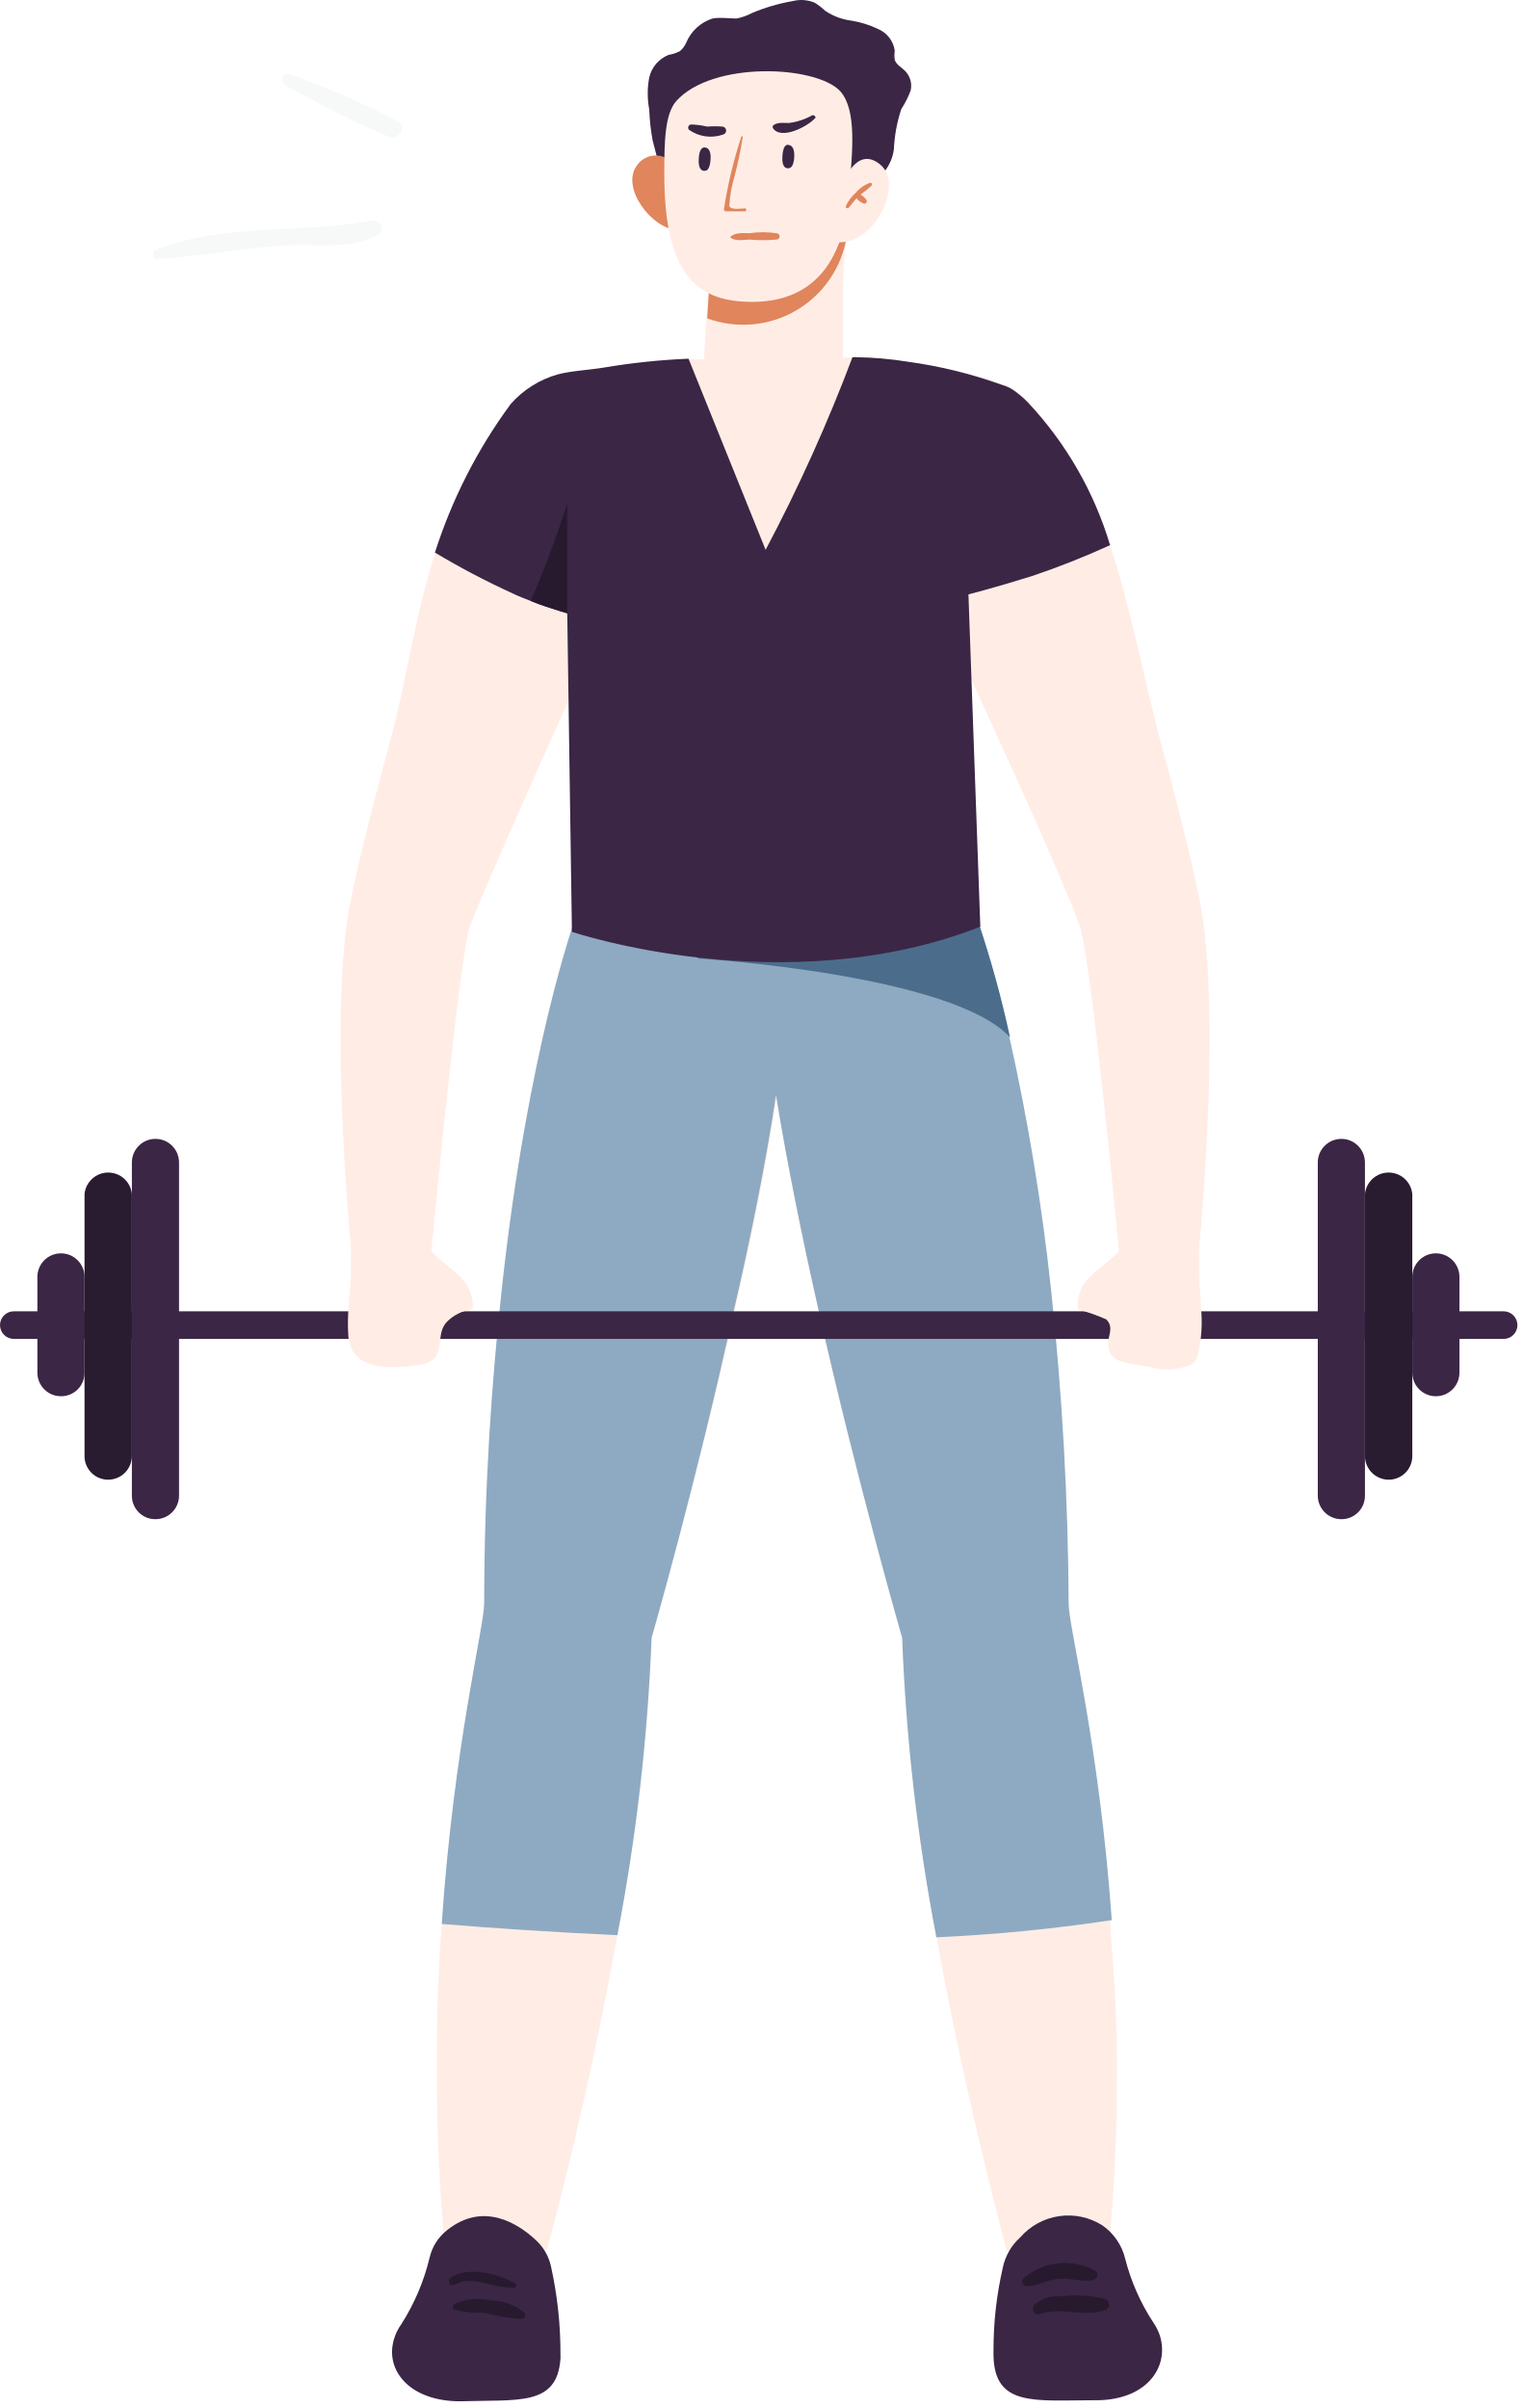
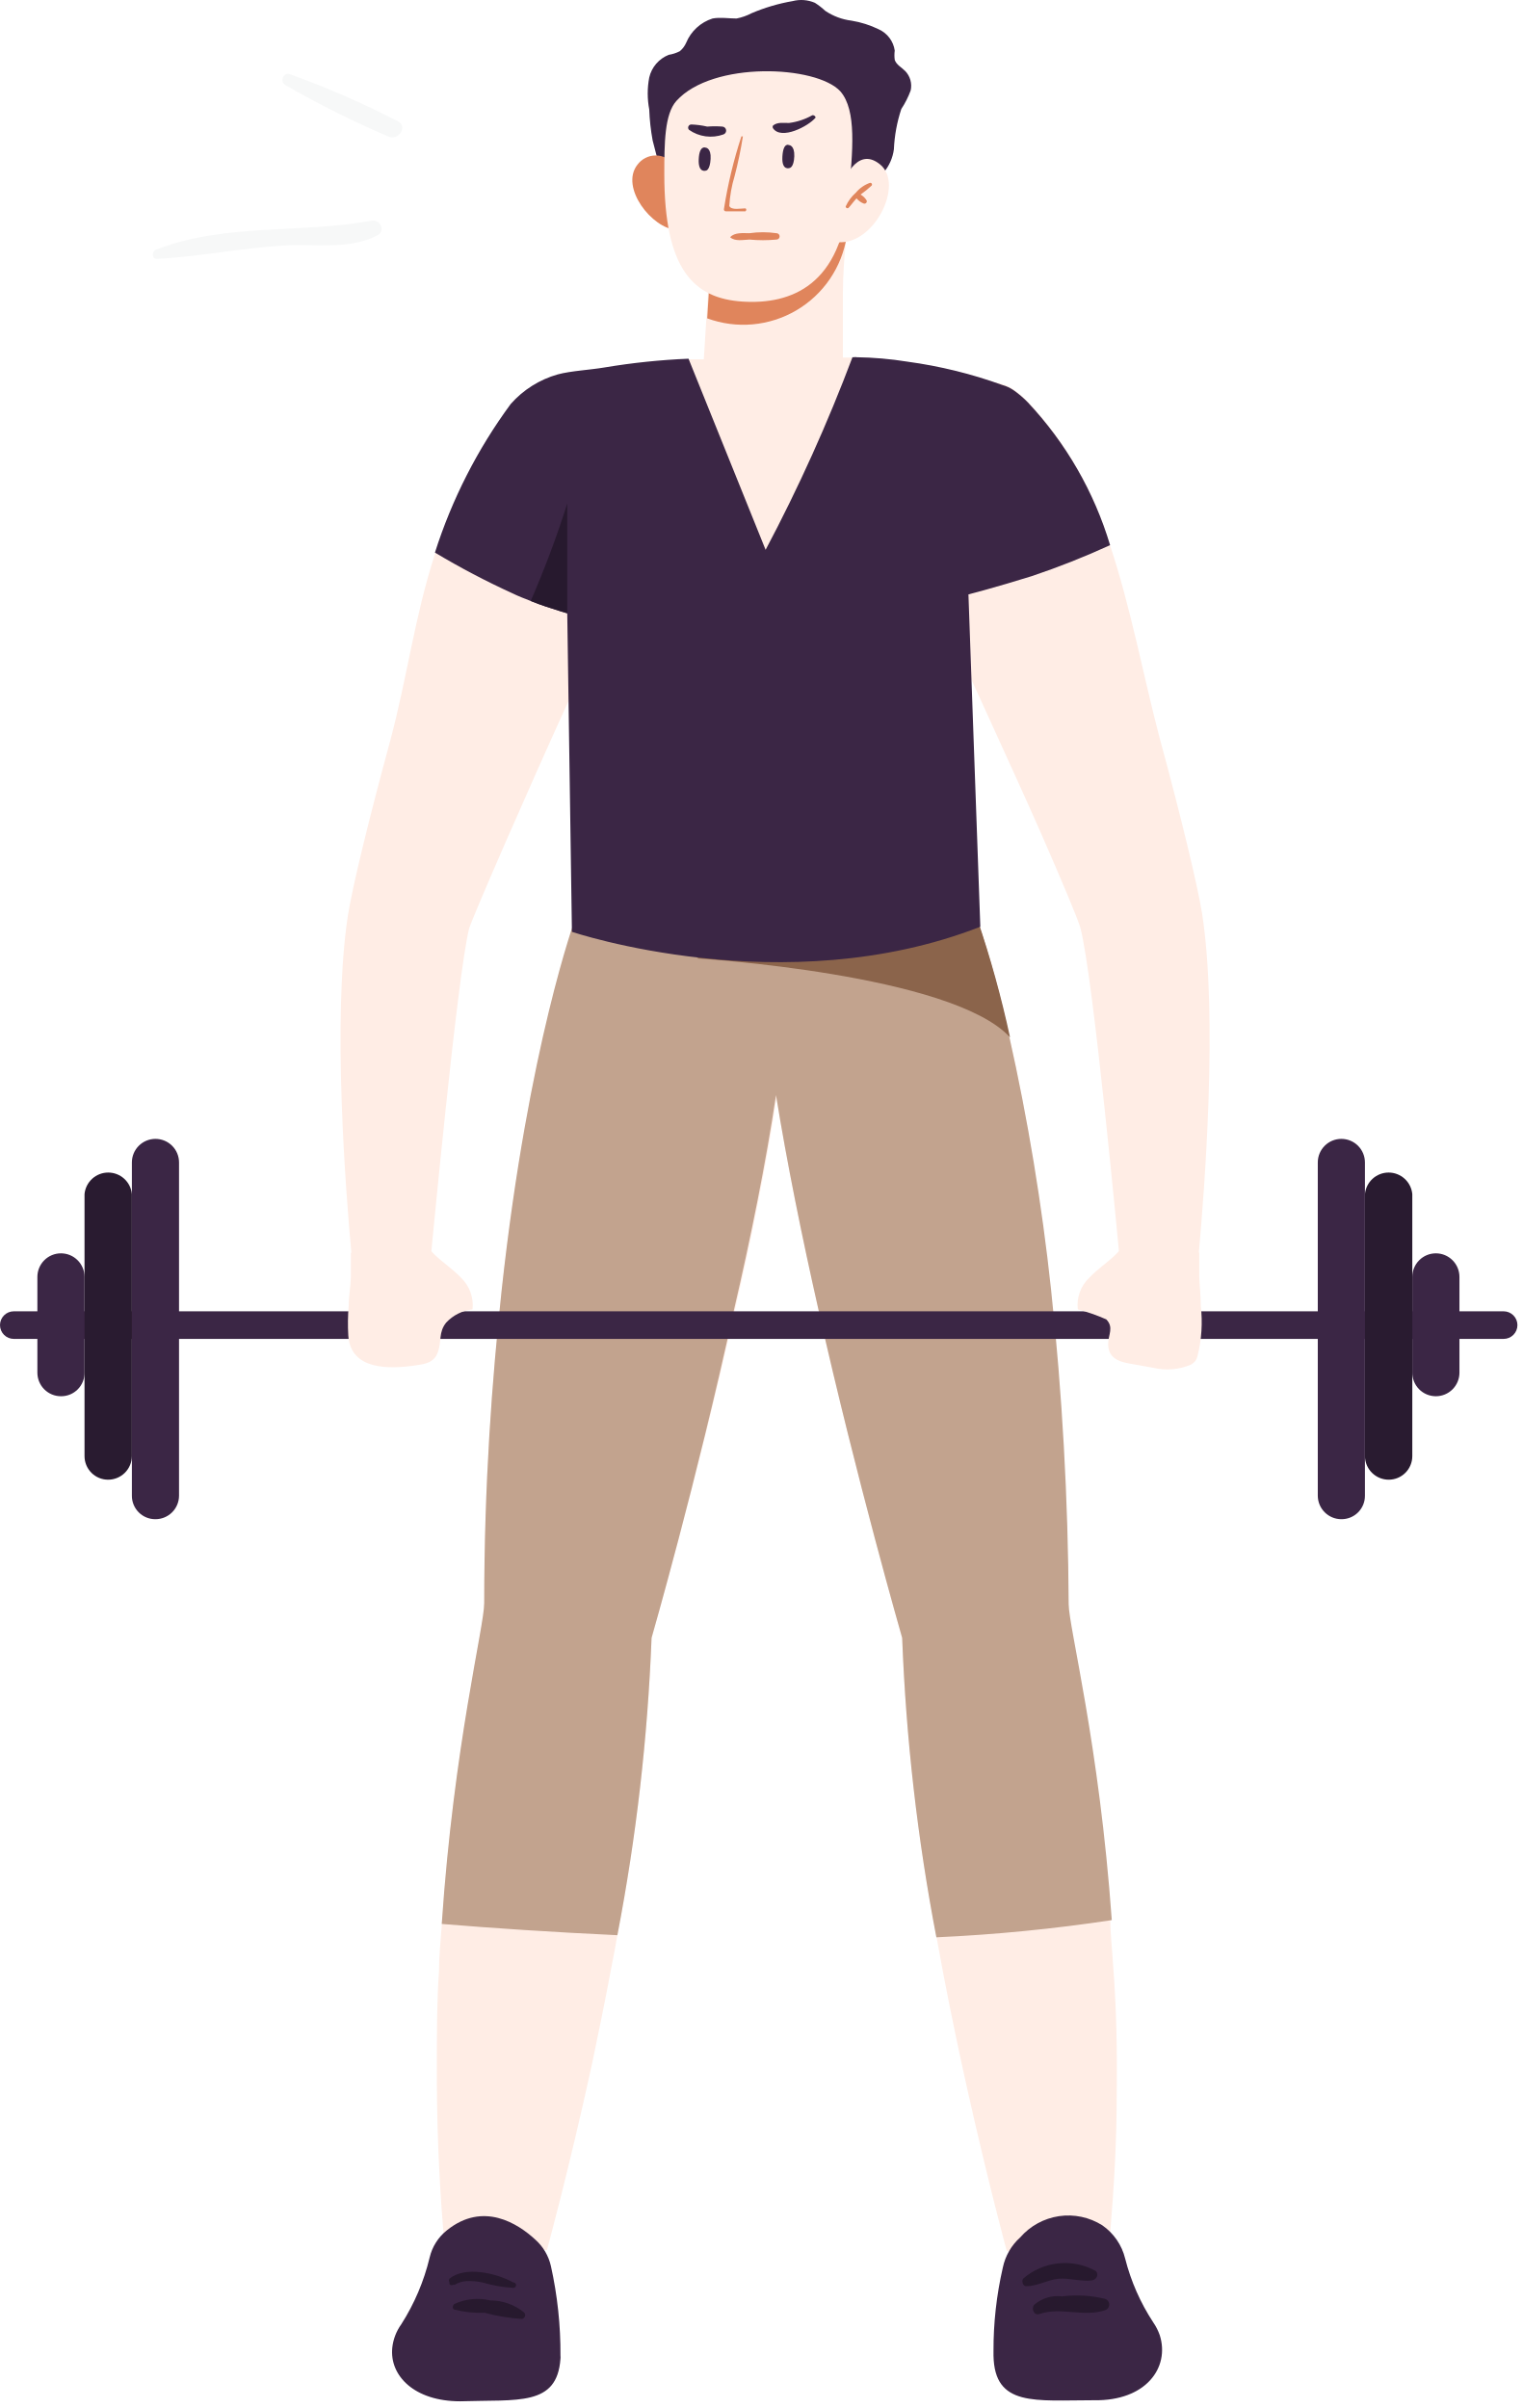
<svg xmlns="http://www.w3.org/2000/svg" width="184" height="291" viewBox="0 0 184 291" fill="none">
  <path d="M95.181 120.128C95.001 123.695 94.539 127.827 93.872 132.395C92.666 140.453 90.818 149.64 88.74 158.57C84.172 179.048 78.731 197.935 78.731 197.935C78.266 209.998 76.885 222.008 74.6 233.862C74.369 235.171 74.138 236.428 73.881 237.711C73.111 241.843 72.29 245.821 71.52 249.49C68.672 262.527 66.08 271.944 66.08 271.944L53.583 269.789C52.992 262.706 52.761 255.931 52.787 249.593C52.787 245.641 52.787 241.894 53.044 238.25C53.044 236.351 53.249 234.504 53.377 232.733C54.84 211.126 58.51 196.806 58.51 193.958C58.51 179.51 59.459 166.91 60.614 156.158C63.847 126.518 69.57 111.07 69.57 111.07C77.653 92.49 89.766 93.773 93.769 107.451C94.927 111.572 95.403 115.854 95.181 120.128Z" fill="#FFEDE5" />
  <path d="M134.93 253.545C134.93 258.677 134.622 264.092 134.161 269.686L121.663 272.073C121.663 272.073 119.456 263.989 116.864 252.39C115.915 248.13 114.914 243.408 113.965 238.43C113.708 237.019 113.426 235.556 113.169 234.119C110.871 222.18 109.481 210.084 109.012 197.935C109.012 197.935 103.52 178.869 98.901 158.288C96.899 149.46 95.052 140.324 93.769 132.343C93.076 127.801 92.639 123.618 92.46 120.077C92.185 115.757 92.628 111.422 93.769 107.246C97.823 93.568 109.91 92.311 117.993 110.864C117.993 110.864 123.69 126.262 126.898 155.721C128.252 168.354 128.963 181.048 129.028 193.752C129.028 196.601 132.723 210.638 134.161 231.937C134.161 233.734 134.391 235.556 134.494 237.429C134.905 242.536 135.007 247.874 134.93 253.545Z" fill="#FFEDE5" />
-   <path d="M134.34 232.04C127.316 233.104 120.241 233.798 113.144 234.119C110.854 222.179 109.473 210.084 109.012 197.935C109.012 197.935 103.52 178.869 98.901 158.288C96.9 149.46 95.052 140.324 93.769 132.343C92.563 140.401 90.715 149.588 88.636 158.519C84.171 179.048 78.731 197.935 78.731 197.935C78.265 209.998 76.884 222.008 74.599 233.862C66.901 233.503 59.536 233.015 53.377 232.502C54.84 210.895 58.509 196.575 58.509 193.727C58.509 179.279 59.459 166.679 60.614 155.927C63.847 126.287 69.57 110.839 69.57 110.839C77.653 92.259 89.766 93.543 93.769 107.22C96.848 96.776 104.624 93.568 111.732 100.908C114.385 103.825 116.505 107.187 117.994 110.839C119.59 115.557 120.91 120.363 121.946 125.235C124.209 135.327 125.896 145.54 127.001 155.824C128.355 168.457 129.066 181.15 129.131 193.855C129.157 196.704 132.826 210.766 134.34 232.04Z" fill="#8EAAC2" />
-   <path d="M122.048 125.363C115.017 117.69 84.197 115.817 84.197 115.817L111.835 101.164C114.488 104.082 116.608 107.444 118.096 111.095C119.688 115.771 121.007 120.535 122.048 125.363Z" fill="#4B6D8B" />
+   <path d="M134.34 232.04C127.316 233.104 120.241 233.798 113.144 234.119C110.854 222.179 109.473 210.084 109.012 197.935C109.012 197.935 103.52 178.869 98.901 158.288C96.9 149.46 95.052 140.324 93.769 132.343C92.563 140.401 90.715 149.588 88.636 158.519C84.171 179.048 78.731 197.935 78.731 197.935C78.265 209.998 76.884 222.008 74.599 233.862C66.901 233.503 59.536 233.015 53.377 232.502C54.84 210.895 58.509 196.575 58.509 193.727C58.509 179.279 59.459 166.679 60.614 155.927C63.847 126.287 69.57 110.839 69.57 110.839C77.653 92.259 89.766 93.543 93.769 107.22C96.848 96.776 104.624 93.568 111.732 100.908C114.385 103.825 116.505 107.187 117.994 110.839C119.59 115.557 120.91 120.363 121.946 125.235C124.209 135.327 125.896 145.54 127.001 155.824C128.355 168.457 129.066 181.15 129.131 193.855C129.157 196.704 132.826 210.766 134.34 232.04Z" fill="#C2A38E" />
+   <path d="M122.048 125.363C115.017 117.69 84.197 115.817 84.197 115.817L111.835 101.164C114.488 104.082 116.608 107.444 118.096 111.095C119.688 115.771 121.007 120.535 122.048 125.363Z" fill="#8B644B" />
  <path d="M67.722 284.673C67.736 284.801 67.736 284.93 67.722 285.058C67.311 290.832 62.59 289.959 55.609 290.19C50.041 290.19 47.064 287.085 47.398 283.723C47.507 282.705 47.878 281.733 48.475 280.9C50.065 278.417 51.227 275.684 51.914 272.817C52.216 271.519 52.949 270.361 53.993 269.532C58.381 265.991 62.59 268.711 64.694 270.661C65.634 271.501 66.289 272.614 66.567 273.843C67.358 277.398 67.745 281.031 67.722 284.673Z" fill="#3B2645" />
  <path d="M132.21 290.062C125.051 290.062 120.175 290.883 120.047 284.673V284.134C120.033 280.731 120.412 277.339 121.176 274.023C121.471 272.615 122.208 271.338 123.28 270.379C124.485 268.994 126.146 268.086 127.962 267.817C129.779 267.549 131.631 267.939 133.185 268.916C134.572 269.874 135.558 271.308 135.957 272.945C136.651 275.682 137.796 278.283 139.344 280.644C139.68 281.127 139.947 281.654 140.14 282.209C141.372 286.11 138.472 290.164 132.21 290.062Z" fill="#3B2645" />
  <path d="M106.754 20.868C107.438 20.069 107.875 19.088 108.011 18.045C108.084 16.386 108.386 14.745 108.909 13.169C109.371 12.472 109.75 11.722 110.038 10.937C110.133 10.519 110.122 10.084 110.005 9.671C109.889 9.259 109.671 8.882 109.371 8.576C108.935 8.14 108.319 7.832 108.114 7.241C108.062 6.867 108.062 6.487 108.114 6.112C108.034 5.557 107.816 5.031 107.48 4.583C107.144 4.134 106.7 3.778 106.189 3.546C105.143 3.035 104.028 2.681 102.879 2.494C101.748 2.353 100.667 1.949 99.722 1.313C99.334 0.951 98.913 0.625 98.465 0.338C97.614 -0.026 96.666 -0.099 95.77 0.133C94.068 0.428 92.406 0.919 90.817 1.596C90.244 1.897 89.631 2.113 88.996 2.237C88.046 2.237 87.045 2.058 86.096 2.237C85.384 2.464 84.731 2.843 84.182 3.349C83.632 3.854 83.199 4.473 82.914 5.163C82.741 5.56 82.477 5.912 82.144 6.189C81.724 6.403 81.274 6.55 80.809 6.625C80.222 6.856 79.7 7.227 79.288 7.706C78.877 8.184 78.589 8.756 78.448 9.371C78.206 10.643 78.206 11.949 78.448 13.221C78.495 14.478 78.632 15.73 78.859 16.967C81.425 27.232 82.169 24.384 82.169 24.384L89.868 23.588C93.358 23.203 96.822 22.793 100.287 22.305C101.672 22.1 103.058 21.817 104.444 21.586C105.276 21.639 106.098 21.384 106.754 20.868Z" fill="#3B2645" />
  <path d="M81.451 19.918C81.197 19.569 80.863 19.284 80.477 19.087C80.091 18.891 79.664 18.789 79.231 18.789C78.799 18.789 78.372 18.891 77.986 19.087C77.6 19.284 77.266 19.569 77.012 19.918C74.882 22.664 78.808 27.617 81.708 27.771C81.78 25.151 81.695 22.528 81.451 19.918Z" fill="#E0855C" />
  <path d="M123.768 49.558C120.968 56.805 118.712 64.25 117.019 71.832C116.813 72.808 116.659 73.757 116.48 74.681C116.3 75.605 116.223 76.298 116.12 77.042C116.018 77.786 116.12 78.094 115.915 78.812C115.12 86.511 113.631 107.888 113.349 111.532C113.349 111.891 113.349 112.07 113.349 112.07C93.41 118.204 72.29 113.328 72.29 113.328L72.136 112.199C71.674 108.657 67.363 70.78 67.209 69.266C66.311 60.259 65.669 51.97 65.618 46.812C65.618 46.042 66.285 45.606 67.286 45.324C68.902 44.862 71.186 44.785 72.983 44.477C76.328 43.918 79.705 43.566 83.094 43.425H83.915C84.086 43.414 84.257 43.414 84.428 43.425H85.044L85.685 33.16H86.686C87.34 33.261 88.001 33.313 88.662 33.314C89.451 33.325 90.24 33.282 91.023 33.186L92.126 33.057C92.665 33.057 93.153 32.878 93.641 32.749C94.427 32.568 95.199 32.328 95.95 32.031C96.181 31.981 96.405 31.904 96.617 31.8H96.823L97.336 31.569C98.278 31.16 99.187 30.679 100.056 30.132L101.262 29.311L101.467 29.131C101.631 29.024 101.785 28.904 101.929 28.772L102.212 28.541C102.212 28.926 102.212 29.08 102.212 29.234C101.988 31.228 101.868 33.232 101.852 35.239C101.852 36.701 101.852 38.164 101.852 39.447C101.852 41.628 101.852 43.219 101.852 43.219H103.289C103.316 43.201 103.347 43.191 103.379 43.191C103.411 43.191 103.443 43.201 103.469 43.219C105.549 43.248 107.625 43.428 109.679 43.758C113.582 44.271 117.419 45.2 121.124 46.53C121.689 46.761 122.1 46.966 122.459 47.146C122.818 47.325 123.947 49.096 123.768 49.558Z" fill="#FFEDE5" />
  <path d="M102.314 28.567C102.023 30.414 101.326 32.173 100.274 33.719C99.221 35.265 97.838 36.557 96.226 37.505C94.614 38.452 92.811 39.03 90.949 39.197C89.086 39.365 87.21 39.117 85.455 38.472L85.788 33.16C88.711 33.619 91.698 33.447 94.549 32.655C97.4 31.862 100.048 30.468 102.314 28.567Z" fill="#E0855C" />
  <path d="M81.733 12.194C80.296 13.785 80.27 17.327 80.27 21.047C80.27 32.57 83.812 36.06 89.714 36.445C95.616 36.83 101.724 34.443 102.545 23.614C103.033 18.25 103.546 13.349 101.544 11.039C98.644 7.883 86.096 7.344 81.733 12.194Z" fill="#FFEDE5" />
  <path d="M101.801 22.279C101.801 22.279 103.443 17.455 106.369 19.893C109.294 22.331 105.573 29.67 101.236 29.259C101.211 29.259 100.466 23.947 101.801 22.279Z" fill="#FFEDE5" />
  <path d="M105.111 22.1C104.451 22.334 103.866 22.742 103.418 23.28C102.894 23.743 102.474 24.311 102.186 24.948C102.186 25.128 102.391 25.23 102.52 25.128C102.648 25.025 103.161 24.332 103.495 23.973C103.723 24.244 104.014 24.455 104.342 24.589C104.4 24.615 104.465 24.62 104.526 24.605C104.588 24.589 104.642 24.553 104.681 24.502C104.719 24.452 104.74 24.39 104.739 24.327C104.738 24.263 104.715 24.202 104.675 24.153C104.497 23.888 104.259 23.669 103.982 23.511C104.454 23.187 104.9 22.826 105.317 22.433C105.345 22.4 105.363 22.359 105.366 22.315C105.37 22.272 105.359 22.228 105.337 22.191C105.314 22.154 105.28 22.125 105.239 22.108C105.199 22.092 105.154 22.089 105.111 22.1Z" fill="#E0855C" />
  <path d="M85.326 20.611C85.326 20.611 84.351 20.996 84.428 19.251C84.505 17.506 85.249 17.84 85.249 17.84C85.249 17.84 85.942 17.84 85.865 19.2C85.788 20.56 85.326 20.611 85.326 20.611Z" fill="#3B2645" />
  <path d="M95.412 20.303C95.412 20.303 94.436 20.688 94.539 18.918C94.642 17.147 95.335 17.532 95.335 17.532C95.335 17.532 96.028 17.532 95.976 18.892C95.925 20.252 95.412 20.303 95.412 20.303Z" fill="#3B2645" />
  <path d="M90.048 25.179C89.534 25.179 88.379 25.436 88.123 24.897C88.192 23.669 88.407 22.455 88.764 21.279C89.18 19.697 89.515 18.096 89.765 16.48C89.765 16.48 89.765 16.48 89.586 16.48C88.65 19.335 87.946 22.262 87.481 25.23C87.469 25.266 87.465 25.305 87.471 25.343C87.476 25.38 87.491 25.416 87.514 25.446C87.537 25.477 87.567 25.501 87.602 25.517C87.636 25.533 87.674 25.541 87.712 25.538C88.457 25.538 89.175 25.538 89.919 25.538C90.201 25.615 90.253 25.205 90.048 25.179Z" fill="#E0855C" />
  <path d="M87.302 15.299C86.688 15.248 86.069 15.248 85.455 15.299C84.823 15.151 84.178 15.065 83.53 15.043C83.456 15.043 83.384 15.066 83.322 15.106C83.261 15.147 83.212 15.205 83.182 15.273C83.153 15.34 83.143 15.415 83.154 15.488C83.166 15.561 83.198 15.629 83.248 15.684C83.844 16.105 84.534 16.377 85.257 16.475C85.981 16.573 86.718 16.496 87.405 16.249C87.512 16.214 87.603 16.144 87.665 16.05C87.726 15.956 87.752 15.844 87.74 15.732C87.728 15.621 87.678 15.517 87.598 15.438C87.519 15.359 87.414 15.31 87.302 15.299Z" fill="#3B2645" />
  <path d="M98.131 13.939C97.267 14.424 96.317 14.738 95.334 14.863C94.692 14.863 93.923 14.735 93.409 15.171C93.377 15.221 93.36 15.279 93.36 15.338C93.36 15.397 93.377 15.455 93.409 15.505C94.41 16.967 97.695 15.248 98.542 14.222C98.567 14.042 98.311 13.862 98.131 13.939Z" fill="#3B2645" />
  <path d="M93.82 28.181C92.739 28.027 91.641 28.027 90.561 28.181C89.816 28.181 88.764 28.053 88.225 28.669C88.816 29.208 89.816 28.977 90.561 28.951C91.644 29.054 92.736 29.054 93.82 28.951C93.922 28.951 94.02 28.911 94.092 28.839C94.164 28.766 94.205 28.669 94.205 28.566C94.205 28.464 94.164 28.366 94.092 28.294C94.02 28.222 93.922 28.181 93.82 28.181Z" fill="#E0855C" />
  <path d="M181.687 161.803H1.668C1.226 161.803 0.801 161.628 0.489 161.315C0.176 161.002 0 160.578 0 160.135C0 159.693 0.176 159.269 0.489 158.956C0.801 158.643 1.226 158.467 1.668 158.467H181.687C182.129 158.467 182.553 158.643 182.866 158.956C183.179 159.269 183.355 159.693 183.355 160.135C183.355 160.578 183.179 161.002 182.866 161.315C182.553 161.628 182.129 161.803 181.687 161.803Z" fill="#3B2645" />
  <path d="M7.365 168.732C6.61 168.732 5.885 168.432 5.351 167.898C4.817 167.364 4.517 166.639 4.517 165.884V154.31C4.517 153.555 4.817 152.83 5.351 152.296C5.885 151.762 6.61 151.462 7.365 151.462C8.121 151.462 8.845 151.762 9.379 152.296C9.913 152.83 10.214 153.555 10.214 154.31V165.832C10.224 166.212 10.158 166.589 10.019 166.942C9.88 167.295 9.671 167.617 9.406 167.887C9.14 168.158 8.822 168.372 8.471 168.518C8.121 168.663 7.745 168.736 7.365 168.732Z" fill="#3B2645" />
  <path d="M13.062 178.817C12.306 178.817 11.582 178.517 11.048 177.983C10.514 177.449 10.213 176.724 10.213 175.969V144.302C10.281 143.59 10.611 142.928 11.141 142.447C11.67 141.966 12.359 141.699 13.075 141.699C13.79 141.699 14.48 141.966 15.009 142.447C15.538 142.928 15.868 143.59 15.936 144.302V175.969C15.929 176.727 15.623 177.451 15.085 177.985C14.547 178.518 13.82 178.817 13.062 178.817Z" fill="#291B30" />
  <path d="M18.784 183.59C18.409 183.594 18.037 183.522 17.69 183.38C17.343 183.239 17.028 183.029 16.763 182.764C16.497 182.498 16.288 182.183 16.146 181.836C16.004 181.489 15.932 181.117 15.936 180.742V140.478C15.936 139.723 16.236 138.998 16.77 138.464C17.304 137.93 18.029 137.63 18.784 137.63C19.54 137.63 20.264 137.93 20.799 138.464C21.333 138.998 21.633 139.723 21.633 140.478V180.742C21.633 181.497 21.333 182.222 20.799 182.756C20.264 183.29 19.54 183.59 18.784 183.59Z" fill="#3B2645" />
  <path d="M173.5 168.732C174.256 168.732 174.98 168.432 175.514 167.898C176.048 167.364 176.349 166.639 176.349 165.884V154.31C176.349 153.555 176.048 152.83 175.514 152.296C174.98 151.762 174.256 151.462 173.5 151.462C172.745 151.462 172.02 151.762 171.486 152.296C170.952 152.83 170.652 153.555 170.652 154.31V165.832C170.645 166.211 170.713 166.587 170.853 166.938C170.994 167.29 171.202 167.61 171.468 167.88C171.733 168.15 172.049 168.364 172.398 168.51C172.747 168.657 173.122 168.732 173.5 168.732Z" fill="#3B2645" />
  <path d="M167.804 178.817C168.559 178.817 169.284 178.517 169.818 177.983C170.352 177.449 170.652 176.724 170.652 175.969V144.302C170.585 143.59 170.254 142.928 169.725 142.447C169.196 141.966 168.506 141.699 167.791 141.699C167.076 141.699 166.386 141.966 165.857 142.447C165.328 142.928 164.997 143.59 164.93 144.302V175.969C164.936 176.727 165.242 177.451 165.781 177.985C166.319 178.518 167.046 178.817 167.804 178.817Z" fill="#291B30" />
  <path d="M162.081 183.59C162.456 183.594 162.828 183.522 163.175 183.38C163.522 183.239 163.838 183.029 164.103 182.764C164.368 182.498 164.578 182.183 164.72 181.836C164.861 181.489 164.933 181.117 164.929 180.742V140.478C164.929 139.723 164.629 138.998 164.095 138.464C163.561 137.93 162.836 137.63 162.081 137.63C161.325 137.63 160.601 137.93 160.067 138.464C159.533 138.998 159.232 139.723 159.232 140.478V180.742C159.232 181.497 159.533 182.222 160.067 182.756C160.601 183.29 161.325 183.59 162.081 183.59Z" fill="#3B2645" />
  <path d="M76.755 66.187C75.703 69.852 74.249 73.389 72.418 76.734C71.674 78.274 68.671 84.792 68.543 85.048C63.872 95.288 57.277 110.402 56.687 112.199C55.224 117.998 52.093 151.744 52.068 151.744C48.86 156.568 42.753 154.31 42.753 154.31C42.753 154.31 42.753 153.284 42.47 151.539C41.777 144.071 40.135 123.079 42.034 110.659C42.573 107.22 44.6 98.88 47.166 89.462C49.219 81.764 50.118 74.45 52.556 66.957C54.609 60.509 57.704 54.441 61.717 48.993C63.22 47.278 65.191 46.039 67.388 45.426C68.338 45.426 68.748 46.658 69.544 47.017C71.804 48.073 73.621 49.89 74.676 52.15C76.912 56.467 77.644 61.407 76.755 66.187Z" fill="#FFEDE5" />
  <path d="M42.137 157.774C42.137 156.645 42.368 155.49 42.394 154.361C42.394 152.591 42.394 151.436 42.394 151.436C43.491 150.37 44.892 149.669 46.403 149.43C47.915 149.191 49.463 149.426 50.836 150.101C51.455 150.553 52.022 151.069 52.53 151.641C53.556 152.616 54.737 153.386 55.712 154.413C56.22 154.902 56.608 155.501 56.849 156.164C57.089 156.827 57.174 157.535 57.098 158.236C55.881 158.37 54.753 158.935 53.916 159.827C52.966 161.008 53.377 162.086 52.915 163.394C52.453 164.703 51.324 164.831 50.349 164.985C47.064 165.473 42.368 165.627 42.086 161.393C42.014 160.187 42.031 158.978 42.137 157.774Z" fill="#FFEDE5" />
  <path d="M144.861 151.359C144.707 153.104 144.579 154.13 144.579 154.13C144.579 154.13 138.471 156.466 135.238 151.564C135.238 151.564 132.107 117.921 130.542 112.122C130.285 111.147 128.284 106.399 125.769 100.651C123.254 94.903 115.17 77.324 114.914 76.734C113.072 73.395 111.617 69.856 110.577 66.187C109.603 61.344 110.3 56.315 112.553 51.919C113.622 49.669 115.435 47.856 117.685 46.786C118.48 46.388 119.364 46.202 120.251 46.248C120.532 46.247 120.811 46.299 121.073 46.402C121.548 46.533 121.999 46.741 122.407 47.017C123.035 47.456 123.62 47.955 124.152 48.506C128.753 53.408 132.153 59.311 134.083 65.751C136.649 73.449 138.164 81.738 140.114 89.154C142.68 98.572 144.682 106.912 145.246 110.351C147.197 122.9 145.529 143.891 144.861 151.359Z" fill="#FFEDE5" />
  <path d="M145.093 157.8C145.093 156.517 144.939 155.234 144.913 154.361C144.913 152.591 144.913 151.436 144.913 151.436C143.822 150.369 142.425 149.667 140.917 149.428C139.409 149.189 137.864 149.424 136.496 150.102C135.875 150.559 135.3 151.074 134.777 151.641C133.776 152.616 132.57 153.386 131.62 154.413C131.108 154.899 130.716 155.497 130.476 156.161C130.235 156.825 130.153 157.535 130.235 158.236C131.411 158.546 132.561 158.95 133.673 159.442C134.623 160.418 133.904 161.29 133.904 162.419C133.904 163.985 134.982 164.524 136.47 164.78L139.345 165.293C140.869 165.66 142.471 165.525 143.912 164.908C144.12 164.79 144.302 164.633 144.451 164.447C144.574 164.259 144.661 164.05 144.708 163.831C145.199 161.86 145.329 159.817 145.093 157.8Z" fill="#FFEDE5" />
  <path d="M117.018 71.833L118.455 111.994C94.744 121.258 69.107 112.609 69.107 112.609L68.543 74.117L67.773 73.886C66.618 73.526 65.386 73.141 64.129 72.628C63.41 72.346 62.666 72.064 61.922 71.704C58.711 70.237 55.584 68.592 52.555 66.777C54.609 60.33 57.704 54.262 61.717 48.814C63.227 47.106 65.195 45.868 67.388 45.247C69.005 44.811 71.289 44.708 73.085 44.4C76.43 43.841 79.807 43.489 83.196 43.348L92.511 66.444C96.5 58.916 100.005 51.141 103.007 43.168H103.263C103.29 43.149 103.321 43.139 103.353 43.139C103.385 43.139 103.417 43.149 103.443 43.168C105.524 43.196 107.599 43.376 109.653 43.707C113.566 44.238 117.412 45.184 121.124 46.53C121.599 46.661 122.05 46.869 122.459 47.146C123.087 47.585 123.671 48.083 124.204 48.634C128.804 53.536 132.204 59.439 134.135 65.879C131.047 67.295 127.886 68.546 124.666 69.626C120.406 70.96 117.018 71.833 117.018 71.833Z" fill="#3B2645" />
  <path d="M68.543 60.849V74.117L67.773 73.885C66.618 73.526 65.387 73.141 64.129 72.628C65.802 68.78 67.275 64.849 68.543 60.849Z" fill="#27192E" />
  <path d="M61.999 275.819C59.972 274.69 56.174 273.818 54.301 275.383C54.265 275.446 54.246 275.516 54.246 275.588C54.246 275.661 54.265 275.731 54.301 275.794V275.948C54.301 276.153 54.583 276.204 54.737 276.127C54.891 276.05 54.737 276.127 54.917 276.127C55.356 275.848 55.86 275.689 56.38 275.665C57.043 275.635 57.708 275.695 58.355 275.845C59.559 276.2 60.798 276.415 62.051 276.487C62.139 276.48 62.221 276.438 62.279 276.371C62.337 276.303 62.365 276.216 62.359 276.127C62.352 276.039 62.31 275.957 62.243 275.899C62.175 275.841 62.088 275.813 61.999 275.819Z" fill="#27192E" />
  <path d="M63.308 279.438C62.161 278.508 60.73 278.001 59.254 278.001C57.792 277.651 56.255 277.804 54.891 278.437C54.712 278.591 54.609 278.976 54.891 279.104C56.089 279.412 57.325 279.542 58.561 279.489C60.036 279.897 61.55 280.146 63.077 280.233C63.162 280.218 63.241 280.18 63.305 280.122C63.369 280.064 63.416 279.99 63.44 279.907C63.464 279.825 63.464 279.737 63.441 279.654C63.418 279.571 63.372 279.496 63.308 279.438Z" fill="#27192E" />
  <path d="M132.39 274.434C131.011 273.675 129.434 273.357 127.869 273.522C126.305 273.687 124.828 274.328 123.639 275.358C123.382 275.691 123.639 276.333 124.024 276.281C125.333 276.281 126.59 275.511 127.873 275.383C129.156 275.255 130.568 275.742 131.902 275.588C132.415 275.537 132.877 274.921 132.39 274.434Z" fill="#27192E" />
  <path d="M133.468 277.795C131.788 277.395 130.049 277.3 128.336 277.513C127.73 277.435 127.116 277.486 126.532 277.663C125.948 277.84 125.408 278.139 124.948 278.54C124.589 279.001 124.948 279.874 125.59 279.643C128.156 278.745 131.056 280.079 133.596 279.155C133.735 279.095 133.852 278.992 133.929 278.862C134.006 278.731 134.04 278.58 134.025 278.429C134.011 278.278 133.95 278.135 133.849 278.022C133.749 277.908 133.616 277.829 133.468 277.795Z" fill="#27192E" />
  <path d="M44.908 26.668C36.26 28.259 27.279 26.924 18.862 30.158C18.297 30.389 18.323 31.338 19.015 31.287C24.148 31.005 29.152 29.978 34.259 29.67C37.954 29.439 42.291 30.235 45.653 28.413C46.628 27.848 45.909 26.488 44.908 26.668Z" fill="#F7F8F8" />
  <path d="M48.039 14.632C43.822 12.459 39.467 10.565 35.003 8.961C34.233 8.704 33.797 9.859 34.464 10.27C38.494 12.593 42.659 14.675 46.935 16.505C48.193 17.044 49.322 15.248 48.039 14.632Z" fill="#F7F8F8" />
</svg>
